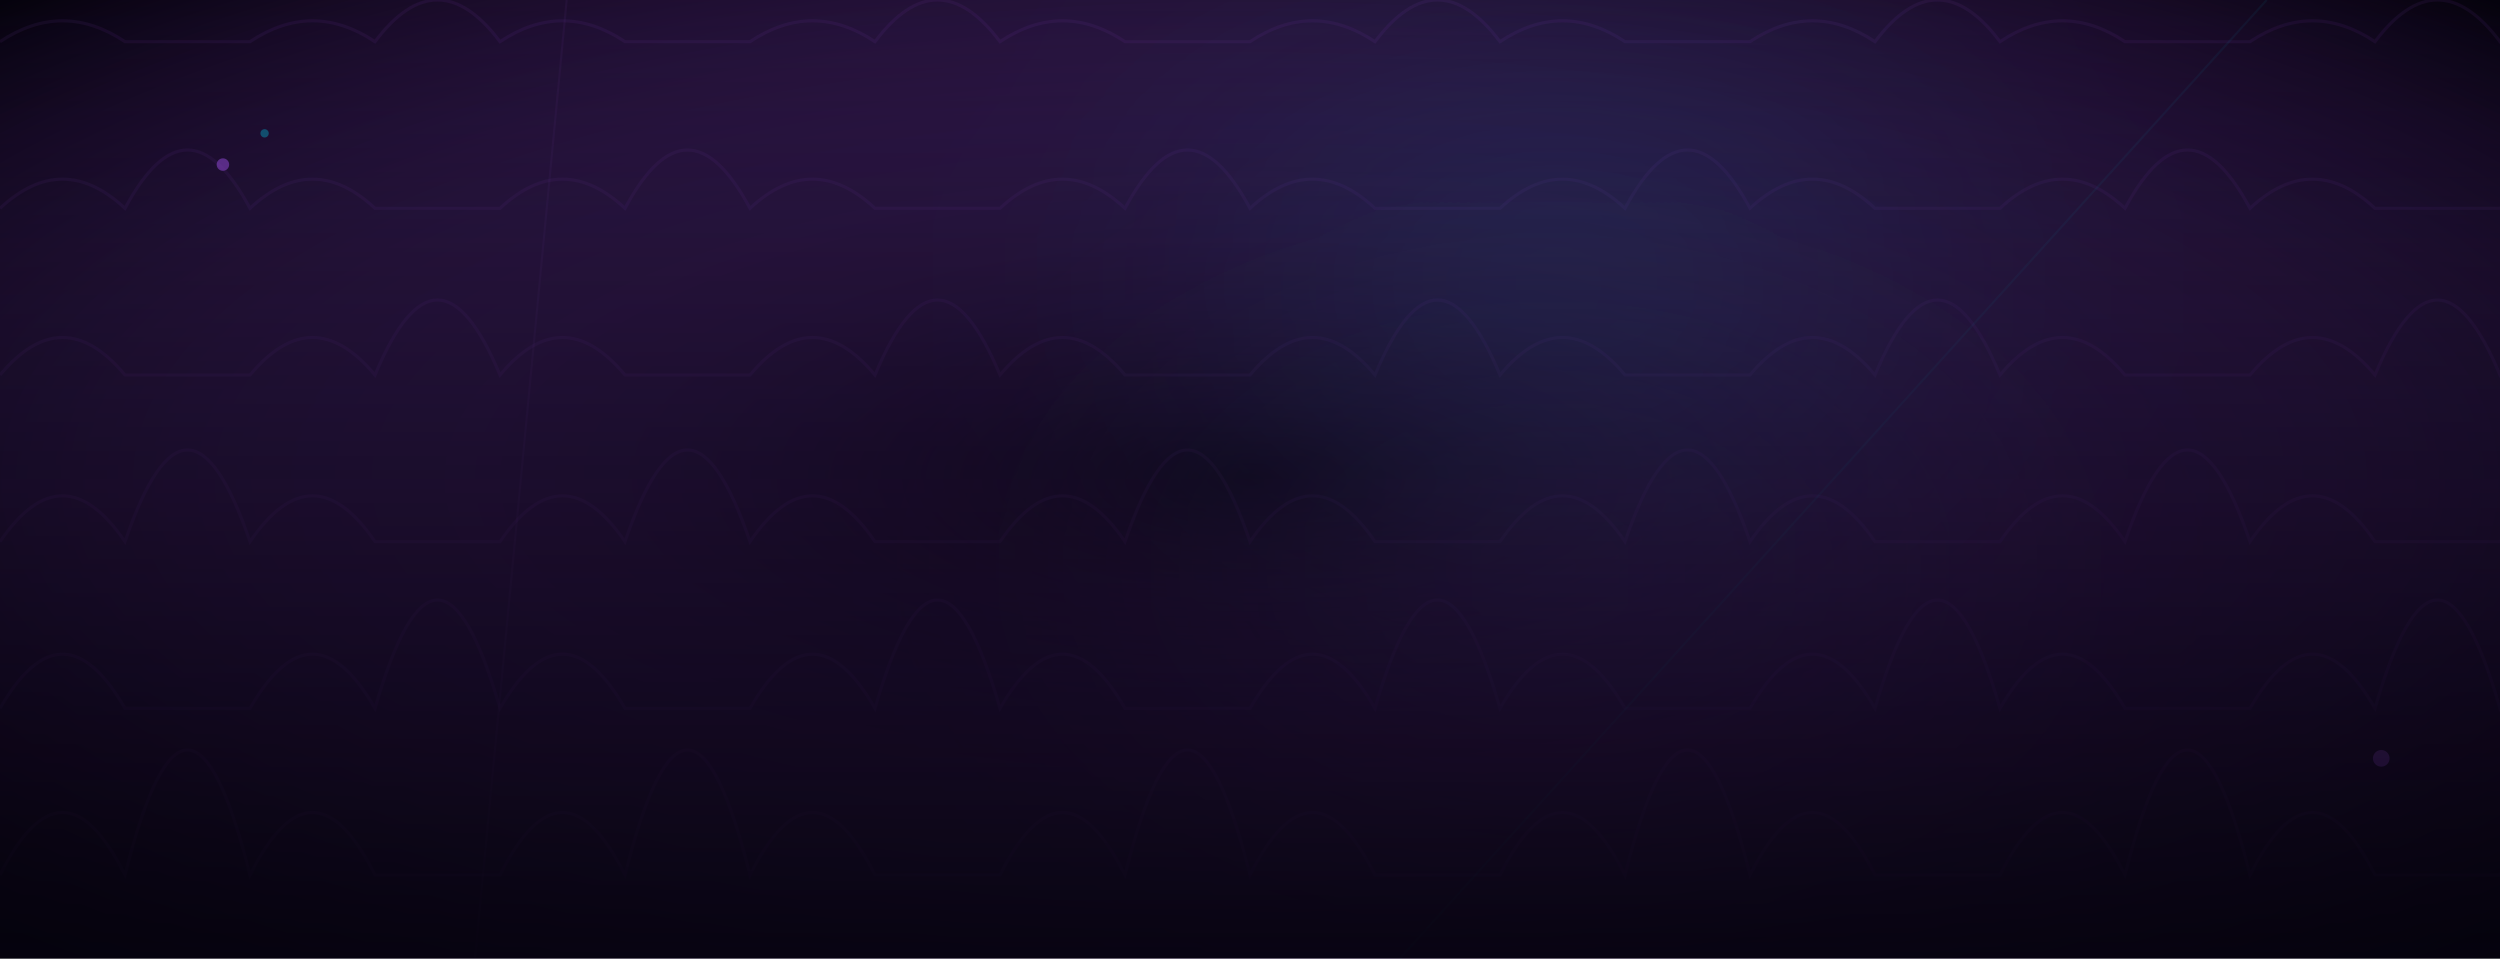
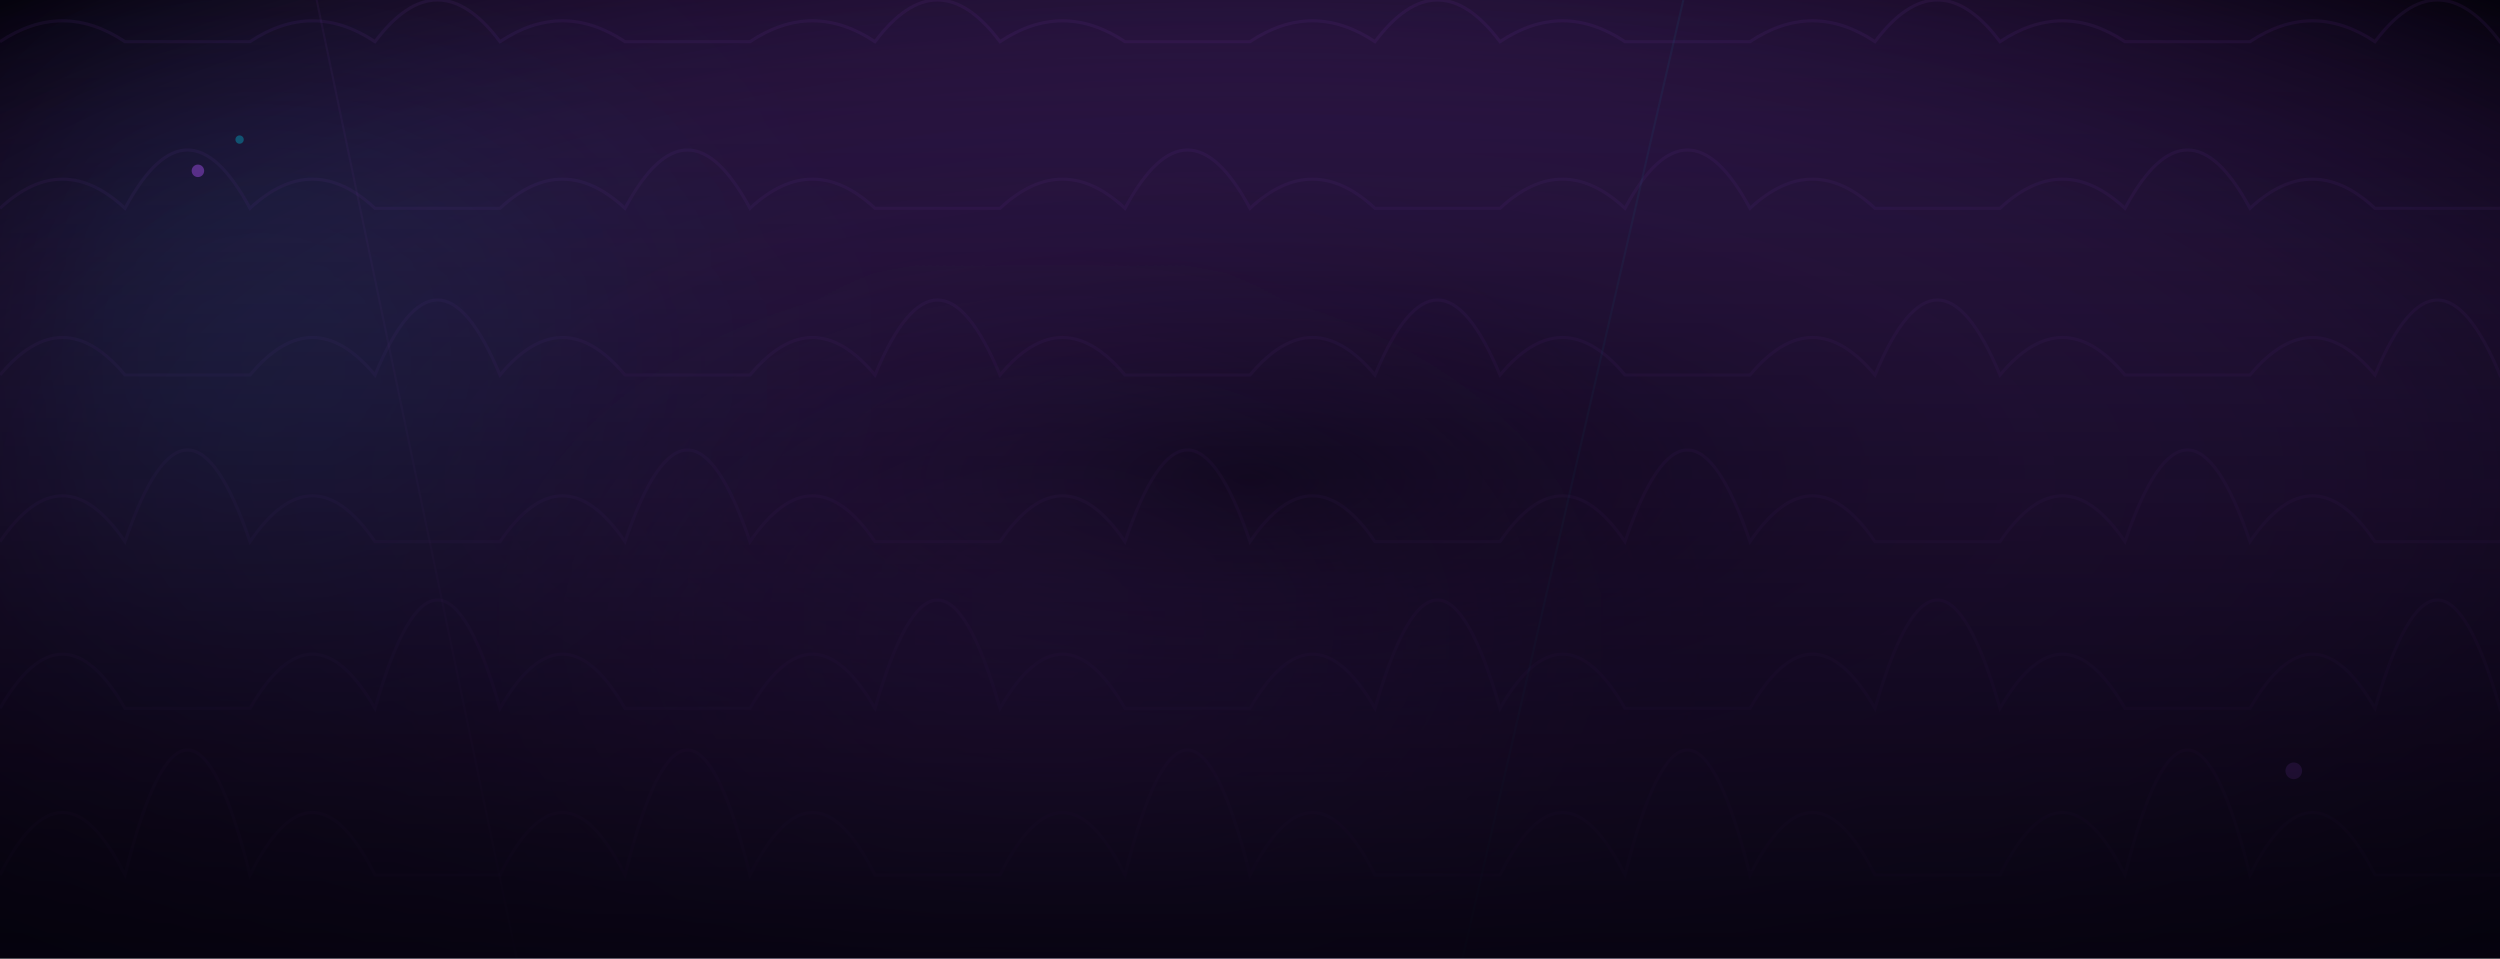
<svg xmlns="http://www.w3.org/2000/svg" viewBox="0 0 1200 460" width="1200" height="460">
  <defs>
    <radialGradient id="bg1" cx="50%" cy="50%" r="70%">
      <stop offset="0%" stop-color="#a855f7" stop-opacity="0.08" />
      <stop offset="100%" stop-color="#05020d" stop-opacity="1" />
    </radialGradient>
    <radialGradient id="glow1" cx="50%" cy="50%" r="50%">
      <stop offset="0%" stop-color="#a855f7" stop-opacity="0.18" />
      <stop offset="100%" stop-color="#a855f7" stop-opacity="0" />
    </radialGradient>
    <radialGradient id="glow2" cx="50%" cy="50%" r="50%">
      <stop offset="0%" stop-color="#00e0ff" stop-opacity="0.14" />
      <stop offset="100%" stop-color="#00e0ff" stop-opacity="0" />
    </radialGradient>
    <filter id="blur1">
      <feGaussianBlur stdDeviation="40" />
    </filter>
    <filter id="blur2">
      <feGaussianBlur stdDeviation="60" />
    </filter>
    <linearGradient id="fade" x1="0%" y1="0%" x2="0%" y2="100%">
      <stop offset="0%" stop-color="#05020d" stop-opacity="0.1" />
      <stop offset="100%" stop-color="#05020d" stop-opacity="0.9" />
    </linearGradient>
-     <style>@keyframes p1{0%,100%{opacity:.6}50%{opacity:1}}@keyframes p2{0%,100%{opacity:.4}50%{opacity:.8}}@keyframes dr{0%,100%{transform:translate(0,0)}50%{transform:translate(4px,2px)}}.g1{animation:p1 5s ease-in-out infinite}.g2{animation:p2 7s ease-in-out infinite 0.72s}.dr{animation:dr 7s ease-in-out infinite}</style>
+     <style>@keyframes p1{0%,100%{opacity:.6}50%{opacity:1}}@keyframes p2{0%,100%{opacity:.4}50%{opacity:.8}}@keyframes dr{0%,100%{transform:translate(0,0)}50%{transform:translate(-2px,4px)}}.g1{animation:p1 4s ease-in-out infinite}.g2{animation:p2 7s ease-in-out infinite 0.02s}.dr{animation:dr 7s ease-in-out infinite}</style>
  </defs>
  <rect width="1200" height="460" fill="#05020d" />
  <rect width="1200" height="460" fill="url(#bg1)" />
  <path d="M 0 20 Q 30 0 60 20 Q 90 20 120 20 Q 150 3.552713678800501e-15 180 20 Q 210 -20 240 20 Q 270 -3.552713678800501e-15 300 20 Q 330 20 360 20 Q 390 7.105427357601002e-15 420 20 Q 450 -20 480 20 Q 510 -1.0658141036401503e-14 540 20 Q 570 20 600 20 Q 630 1.0658141036401503e-14 660 20 Q 690 -20 720 20 Q 750 -1.4210854715202004e-14 780 20 Q 810 20 840 20 Q 870 1.7763568394002505e-14 900 20 Q 930 -20 960 20 Q 990 -2.1316282072803006e-14 1020 20 Q 1050 20 1080 20 Q 1110 2.1316282072803006e-14 1140 20 Q 1170 -20 1200 20 Q 1230 -2.4868995751603507e-14 1260 20" fill="none" stroke="#a855f7" stroke-opacity="0.08" stroke-width="1.5" />
  <path d="M 0 100 Q 30 72 60 100 Q 90 44 120 100 Q 150 72 180 100 Q 210 100 240 100 Q 270 72 300 100 Q 330 44 360 100 Q 390 72 420 100 Q 450 100 480 100 Q 510 72 540 100 Q 570 44 600 100 Q 630 72 660 100 Q 690 100 720 100 Q 750 72 780 100 Q 810 44 840 100 Q 870 72 900 100 Q 930 100 960 100 Q 990 72 1020 100 Q 1050 44 1080 100 Q 1110 72 1140 100 Q 1170 100 1200 100 Q 1230 72 1260 100" fill="none" stroke="#a855f7" stroke-opacity="0.08" stroke-width="1.5" />
  <path d="M 0 180 Q 30 144 60 180 Q 90 180 120 180 Q 150 144 180 180 Q 210 108 240 180 Q 270 144 300 180 Q 330 180 360 180 Q 390 144 420 180 Q 450 108 480 180 Q 510 144 540 180 Q 570 180 600 180 Q 630 144 660 180 Q 690 108 720 180 Q 750 144 780 180 Q 810 180 840 180 Q 870 144 900 180 Q 930 108 960 180 Q 990 144 1020 180 Q 1050 180 1080 180 Q 1110 144 1140 180 Q 1170 108 1200 180 Q 1230 144 1260 180" fill="none" stroke="#a855f7" stroke-opacity="0.08" stroke-width="1.5" />
  <path d="M 0 260 Q 30 216 60 260 Q 90 172 120 260 Q 150 216 180 260 Q 210 260 240 260 Q 270 216 300 260 Q 330 172 360 260 Q 390 216 420 260 Q 450 260 480 260 Q 510 216 540 260 Q 570 172 600 260 Q 630 216 660 260 Q 690 260 720 260 Q 750 216 780 260 Q 810 172 840 260 Q 870 216 900 260 Q 930 260 960 260 Q 990 216 1020 260 Q 1050 172 1080 260 Q 1110 216 1140 260 Q 1170 260 1200 260 Q 1230 216 1260 260" fill="none" stroke="#a855f7" stroke-opacity="0.08" stroke-width="1.5" />
  <path d="M 0 340 Q 30 288 60 340 Q 90 340 120 340 Q 150 288 180 340 Q 210 236 240 340 Q 270 288 300 340 Q 330 340 360 340 Q 390 288 420 340 Q 450 236 480 340 Q 510 288 540 340 Q 570 340 600 340 Q 630 288 660 340 Q 690 236 720 340 Q 750 288 780 340 Q 810 340 840 340 Q 870 288 900 340 Q 930 236 960 340 Q 990 288 1020 340 Q 1050 340 1080 340 Q 1110 288 1140 340 Q 1170 236 1200 340 Q 1230 288 1260 340" fill="none" stroke="#a855f7" stroke-opacity="0.08" stroke-width="1.5" />
  <path d="M 0 420 Q 30 360 60 420 Q 90 300 120 420 Q 150 360 180 420 Q 210 420 240 420 Q 270 360 300 420 Q 330 300 360 420 Q 390 360 420 420 Q 450 420 480 420 Q 510 360 540 420 Q 570 300 600 420 Q 630 360 660 420 Q 690 420 720 420 Q 750 360 780 420 Q 810 300 840 420 Q 870 360 900 420 Q 930 420 960 420 Q 990 360 1020 420 Q 1050 300 1080 420 Q 1110 360 1140 420 Q 1170 420 1200 420 Q 1230 360 1260 420" fill="none" stroke="#a855f7" stroke-opacity="0.08" stroke-width="1.5" />
-   <ellipse class="g1 dr" cx="744" cy="272" rx="300" ry="200" fill="url(#glow1)" filter="url(#blur1)" />
-   <ellipse class="g2" cx="748" cy="136" rx="250" ry="180" fill="url(#glow2)" filter="url(#blur2)" />
-   <circle cx="107" cy="79" r="3" fill="#a855f7" fill-opacity="0.6" />
-   <circle cx="127" cy="64" r="2" fill="#00e0ff" fill-opacity="0.4" />
-   <circle cx="1143" cy="364" r="4" fill="#a855f7" fill-opacity="0.5" />
-   <line x1="272" y1="0" x2="228" y2="460" stroke="#a855f7" stroke-opacity="0.06" stroke-width="1" />
-   <line x1="1088" y1="0" x2="672" y2="460" stroke="#00e0ff" stroke-opacity="0.06" stroke-width="1" />
+   <ellipse class="g1 dr" cx="504" cy="302" rx="300" ry="200" fill="url(#glow1)" filter="url(#blur1)" />
+   <ellipse class="g2" cx="118" cy="172" rx="250" ry="180" fill="url(#glow2)" filter="url(#blur2)" />
+   <circle cx="95" cy="82" r="3" fill="#a855f7" fill-opacity="0.6" />
+   <circle cx="115" cy="67" r="2" fill="#00e0ff" fill-opacity="0.4" />
+   <circle cx="1101" cy="370" r="4" fill="#a855f7" fill-opacity="0.5" />
+   <line x1="152" y1="0" x2="248" y2="460" stroke="#a855f7" stroke-opacity="0.06" stroke-width="1" />
+   <line x1="808" y1="0" x2="702" y2="460" stroke="#00e0ff" stroke-opacity="0.06" stroke-width="1" />
  <rect width="1200" height="460" fill="url(#fade)" />
</svg>
